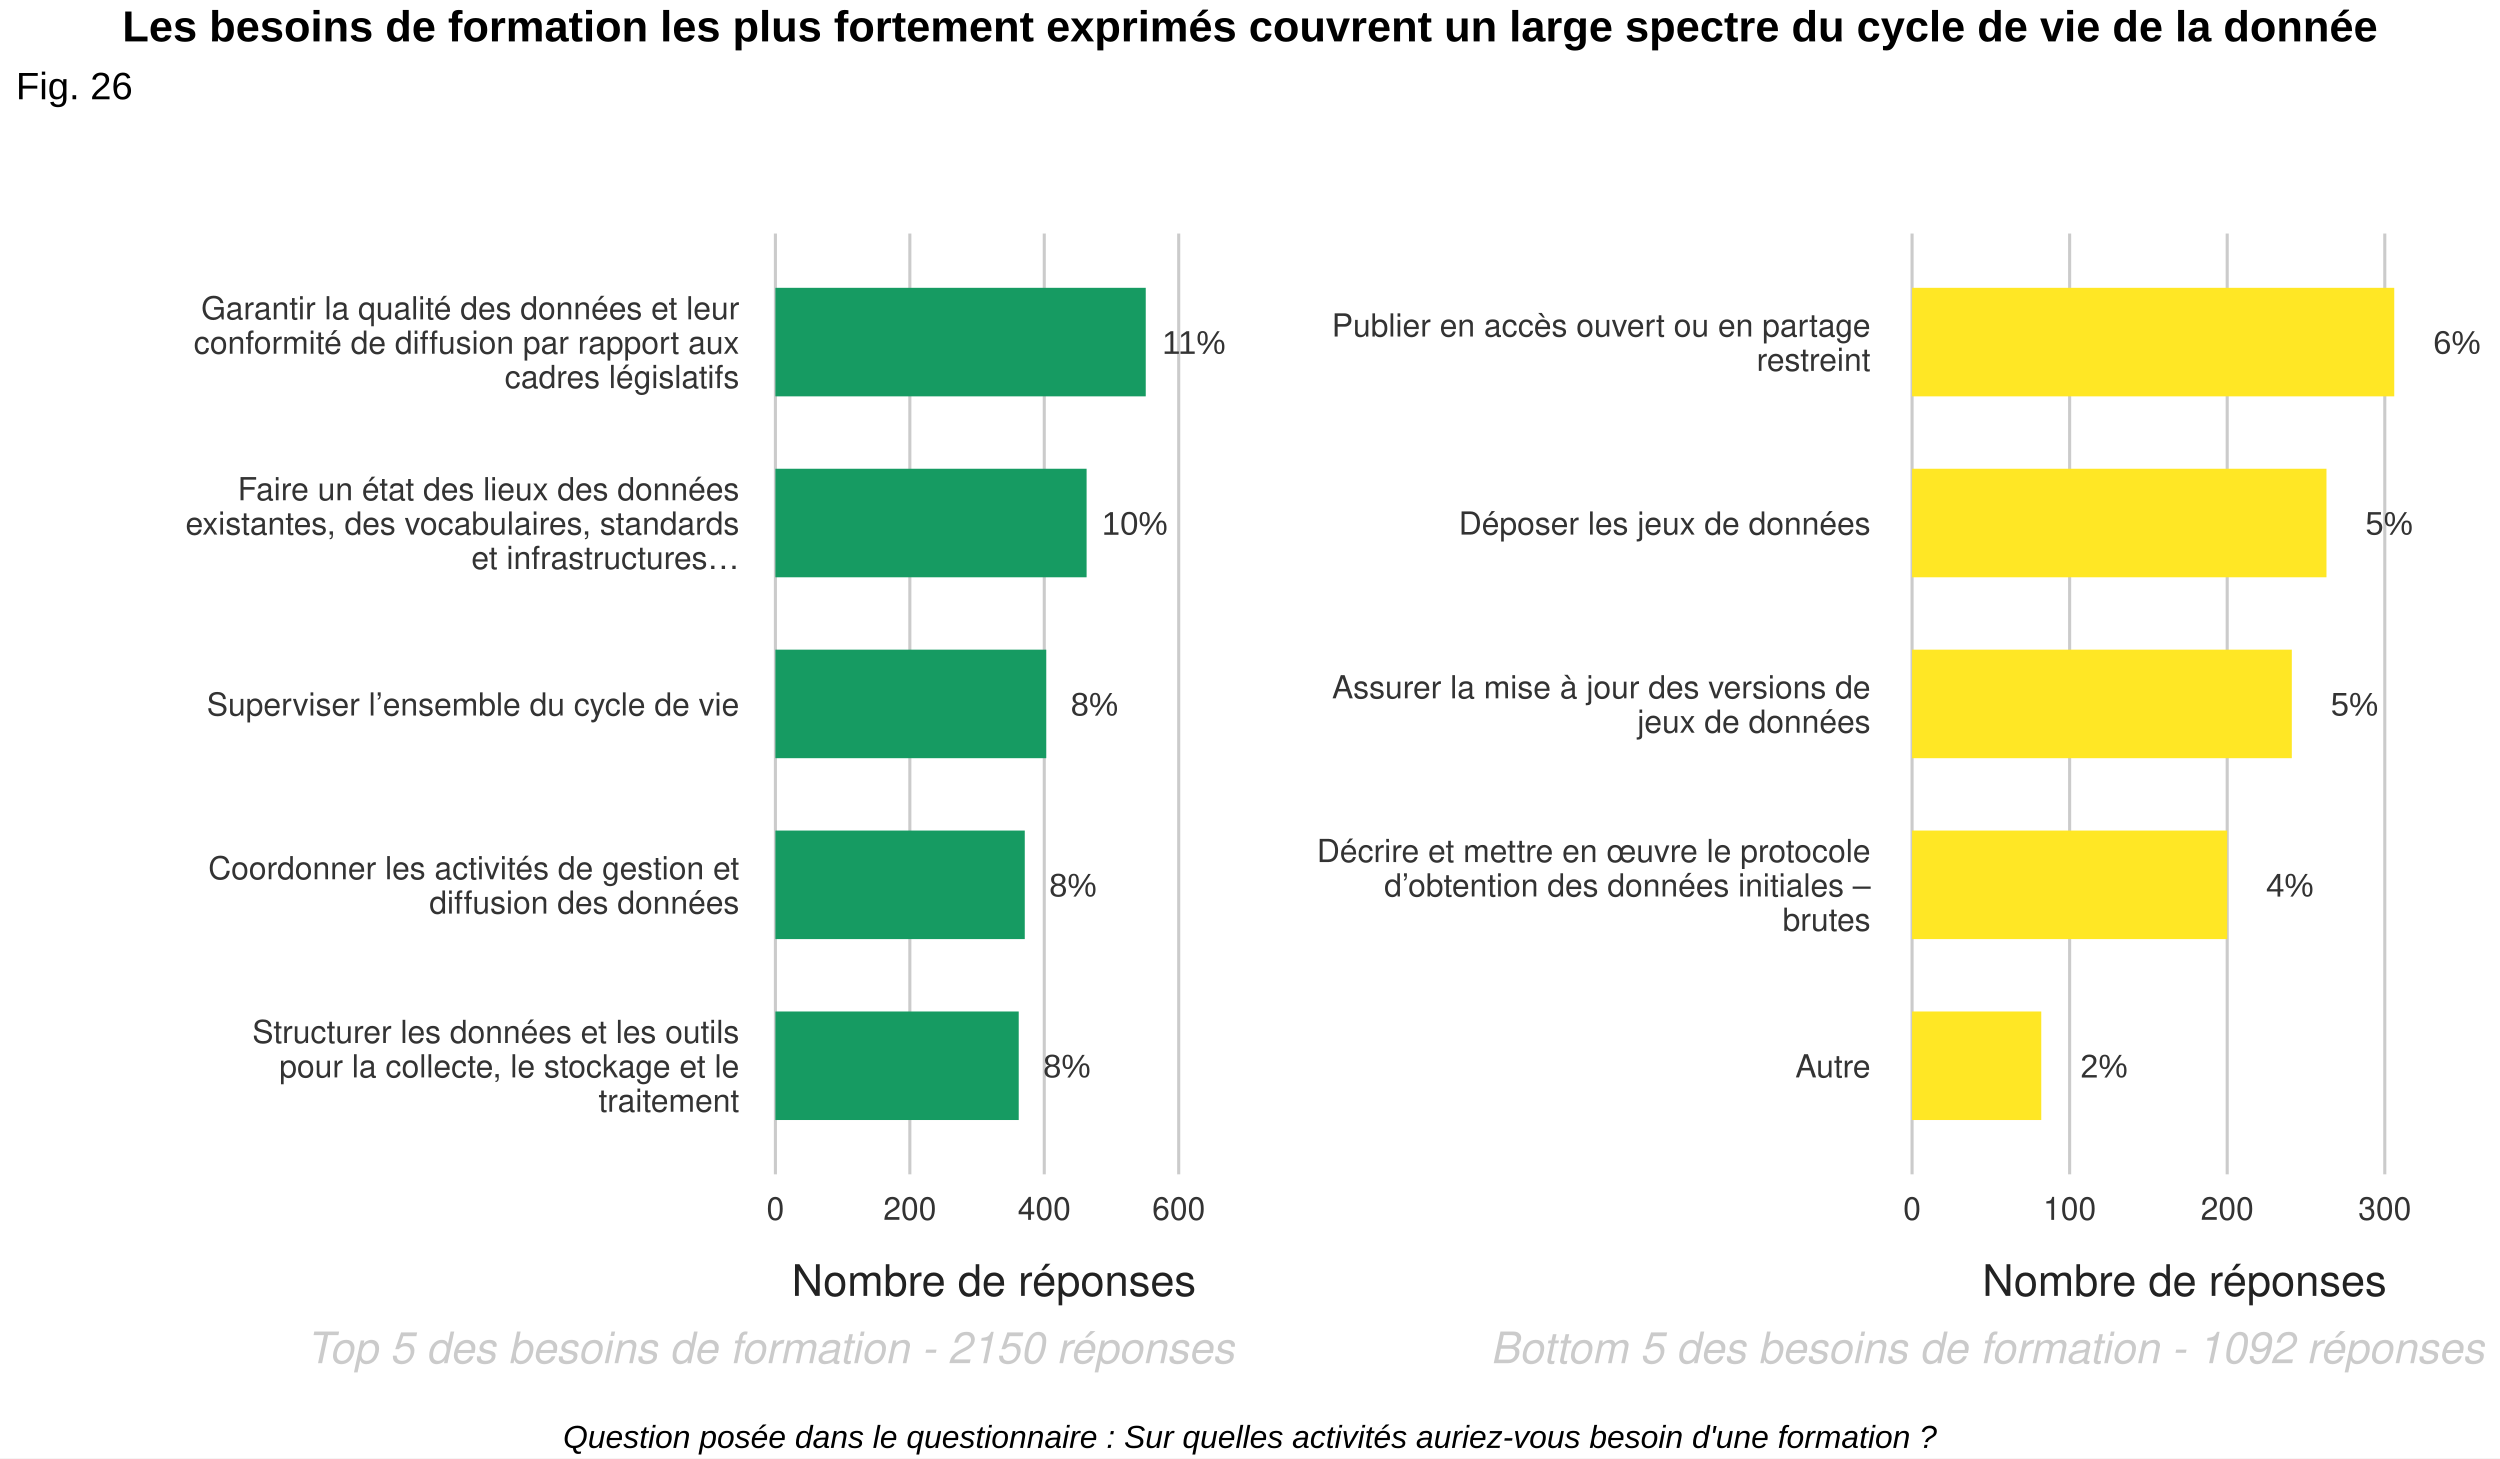
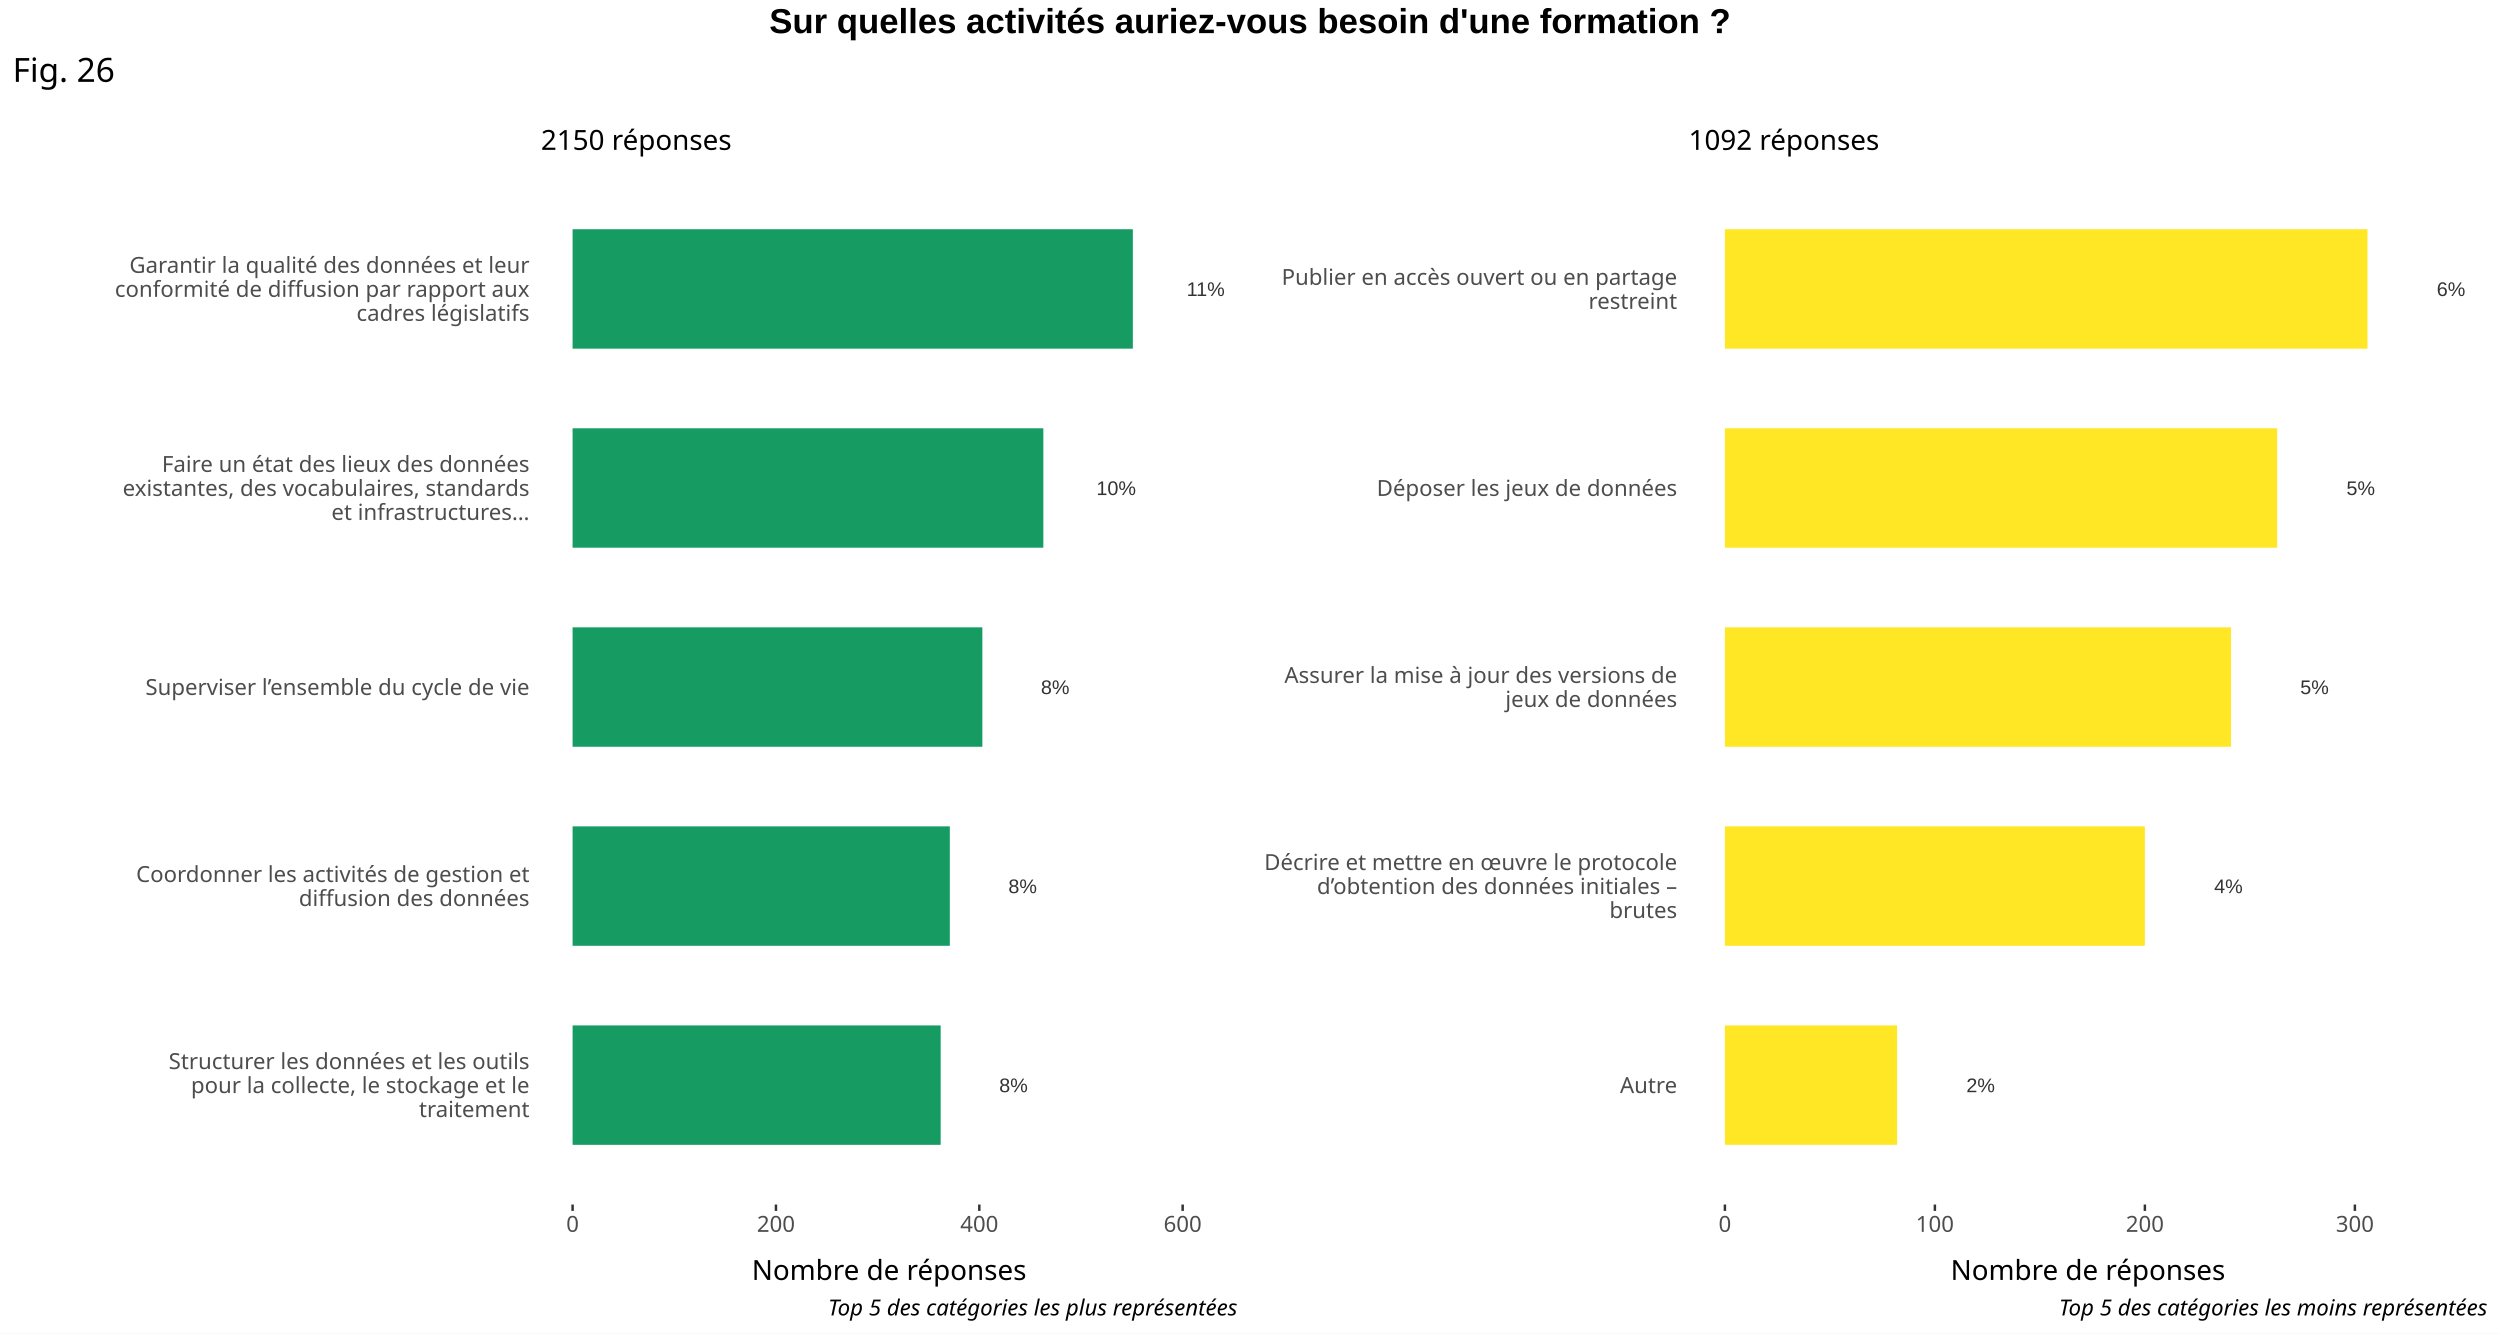
- <svg xmlns="http://www.w3.org/2000/svg" class="svglite" width="864.00pt" height="504.00pt" viewBox="0 0 864.00 504.00">
+ <svg xmlns="http://www.w3.org/2000/svg" class="svglite" width="1080.00pt" height="576.00pt" viewBox="0 0 1080.00 576.00">
  <defs>
    <style type="text/css">
    .svglite line, .svglite polyline, .svglite polygon, .svglite path, .svglite rect, .svglite circle {
      fill: none;
      stroke: #000000;
      stroke-linecap: round;
      stroke-linejoin: round;
      stroke-miterlimit: 10.00;
    }
    .svglite text {
      white-space: pre;
    }
  </style>
  </defs>
  <rect width="100%" height="100%" style="stroke: none; fill: #FFFFFF;" />
  <defs>
-     <clipPath id="cpMC4wMHw4NjQuMDB8MC4wMHw1MDQuMDA=">
-       <rect x="0.00" y="0.00" width="864.00" height="504.00" />
+     <clipPath id="cpMC4wMHwxMDgwLjAwfDAuMDB8NTc2LjAw">
+       <rect x="0.00" y="0.00" width="1080.00" height="576.00" />
    </clipPath>
  </defs>
-   <g clip-path="url(#cpMC4wMHw4NjQuMDB8MC4wMHw1MDQuMDA=)">
+   <g clip-path="url(#cpMC4wMHwxMDgwLjAwfDAuMDB8NTc2LjAw)">
</g>
  <defs>
-     <clipPath id="cpMC4wMHw0MzIuMDB8MTcuOTF8NDg4Ljk0">
-       <rect x="0.00" y="17.91" width="432.00" height="471.03" />
+     <clipPath id="cpMC4wMHw1NDAuMDB8MTcuOTF8NTc2LjAw">
+       <rect x="0" y="17.91" width="540.00" height="558.09" />
    </clipPath>
  </defs>
-   <g clip-path="url(#cpMC4wMHw0MzIuMDB8MTcuOTF8NDg4Ljk0)">
-     <rect x="-0" y="17.91" width="432.00" height="471.03" style="stroke-width: 1.07; stroke: #FFFFFF; fill: #FFFFFF;" />
+   <g clip-path="url(#cpMC4wMHw1NDAuMDB8MTcuOTF8NTc2LjAw)">
+     <rect x="0" y="17.91" width="540.00" height="558.09" style="stroke-width: 1.07; stroke: #FFFFFF; fill: #FFFFFF;" />
  </g>
-   <g clip-path="url(#cpMC4wMHw4NjQuMDB8MC4wMHw1MDQuMDA=)">
+   <g clip-path="url(#cpMC4wMHwxMDgwLjAwfDAuMDB8NTc2LjAw)">
</g>
  <defs>
-     <clipPath id="cpMjYwLjQzfDQyNi41Mnw4MC43Mnw0MDUuODQ=">
-       <rect x="260.43" y="80.72" width="166.09" height="325.12" />
+     <clipPath id="cpMjMzLjY4fDUzNC41Mnw3My4yM3w1MjAuMzc=">
+       <rect x="233.68" y="73.23" width="300.84" height="447.14" />
    </clipPath>
  </defs>
-   <g clip-path="url(#cpMjYwLjQzfDQyNi41Mnw4MC43Mnw0MDUuODQ=)">
-     <polyline points="267.98,405.84 267.98,80.72 " style="stroke-width: 1.07; stroke: #CBCBCB; stroke-linecap: butt;" />
-     <polyline points="314.44,405.84 314.44,80.72 " style="stroke-width: 1.07; stroke: #CBCBCB; stroke-linecap: butt;" />
-     <polyline points="360.90,405.84 360.90,80.72 " style="stroke-width: 1.07; stroke: #CBCBCB; stroke-linecap: butt;" />
-     <polyline points="407.36,405.84 407.36,80.72 " style="stroke-width: 1.07; stroke: #CBCBCB; stroke-linecap: butt;" />
-     <rect x="267.98" y="99.47" width="127.99" height="37.51" style="stroke-width: 1.07; stroke: none; stroke-linecap: butt; stroke-linejoin: miter; fill: #169B62;" />
-     <rect x="267.98" y="162.00" width="107.55" height="37.51" style="stroke-width: 1.07; stroke: none; stroke-linecap: butt; stroke-linejoin: miter; fill: #169B62;" />
-     <rect x="267.98" y="224.52" width="93.61" height="37.51" style="stroke-width: 1.07; stroke: none; stroke-linecap: butt; stroke-linejoin: miter; fill: #169B62;" />
-     <rect x="267.98" y="287.04" width="86.18" height="37.51" style="stroke-width: 1.07; stroke: none; stroke-linecap: butt; stroke-linejoin: miter; fill: #169B62;" />
-     <rect x="267.98" y="349.57" width="84.09" height="37.51" style="stroke-width: 1.07; stroke: none; stroke-linecap: butt; stroke-linejoin: miter; fill: #169B62;" />
-     <text x="412.61" y="122.30" text-anchor="middle" style="font-size: 11.38px;fill: #333333; font-family: &quot;Arial&quot;;" textLength="22.47px" lengthAdjust="spacingAndGlyphs">11%</text>
-     <text x="392.17" y="184.82" text-anchor="middle" style="font-size: 11.38px;fill: #333333; font-family: &quot;Arial&quot;;" textLength="22.47px" lengthAdjust="spacingAndGlyphs">10%</text>
-     <text x="378.23" y="247.34" text-anchor="middle" style="font-size: 11.38px;fill: #333333; font-family: &quot;Arial&quot;;" textLength="15.96px" lengthAdjust="spacingAndGlyphs">8%</text>
-     <text x="370.80" y="309.87" text-anchor="middle" style="font-size: 11.38px;fill: #333333; font-family: &quot;Arial&quot;;" textLength="15.96px" lengthAdjust="spacingAndGlyphs">8%</text>
-     <text x="368.71" y="372.39" text-anchor="middle" style="font-size: 11.38px;fill: #333333; font-family: &quot;Arial&quot;;" textLength="15.96px" lengthAdjust="spacingAndGlyphs">8%</text>
+   <g clip-path="url(#cpMjMzLjY4fDUzNC41Mnw3My4yM3w1MjAuMzc=)">
+     <rect x="233.68" y="73.23" width="300.84" height="447.14" style="stroke-width: 1.07; stroke: none; fill: #FFFFFF;" />
+     <rect x="247.36" y="99.03" width="242.03" height="51.59" style="stroke-width: 1.07; stroke: none; stroke-linecap: butt; stroke-linejoin: miter; fill: #169B62;" />
+     <rect x="247.36" y="185.02" width="203.37" height="51.59" style="stroke-width: 1.07; stroke: none; stroke-linecap: butt; stroke-linejoin: miter; fill: #169B62;" />
+     <rect x="247.36" y="271.01" width="177.02" height="51.59" style="stroke-width: 1.07; stroke: none; stroke-linecap: butt; stroke-linejoin: miter; fill: #169B62;" />
+     <rect x="247.36" y="356.99" width="162.96" height="51.59" style="stroke-width: 1.07; stroke: none; stroke-linecap: butt; stroke-linejoin: miter; fill: #169B62;" />
+     <rect x="247.36" y="442.98" width="159.01" height="51.59" style="stroke-width: 1.07; stroke: none; stroke-linecap: butt; stroke-linejoin: miter; fill: #169B62;" />
+     <text x="520.85" y="127.88" text-anchor="middle" style="font-size: 8.54px;fill: #333333; font-family: &quot;Arial&quot;;" textLength="16.86px" lengthAdjust="spacingAndGlyphs">11%</text>
+     <text x="482.19" y="213.86" text-anchor="middle" style="font-size: 8.54px;fill: #333333; font-family: &quot;Arial&quot;;" textLength="16.86px" lengthAdjust="spacingAndGlyphs">10%</text>
+     <text x="455.84" y="299.85" text-anchor="middle" style="font-size: 8.54px;fill: #333333; font-family: &quot;Arial&quot;;" textLength="11.97px" lengthAdjust="spacingAndGlyphs">8%</text>
+     <text x="441.78" y="385.84" text-anchor="middle" style="font-size: 8.54px;fill: #333333; font-family: &quot;Arial&quot;;" textLength="11.97px" lengthAdjust="spacingAndGlyphs">8%</text>
+     <text x="437.83" y="471.83" text-anchor="middle" style="font-size: 8.54px;fill: #333333; font-family: &quot;Arial&quot;;" textLength="11.97px" lengthAdjust="spacingAndGlyphs">8%</text>
  </g>
-   <g clip-path="url(#cpMC4wMHw4NjQuMDB8MC4wMHw1MDQuMDA=)">
-     <text x="255.50" y="360.46" text-anchor="end" style="font-size: 11.00px;fill: #333333; font-family: &quot;Nimbus Sans&quot;;" textLength="168.72px" lengthAdjust="spacingAndGlyphs">Structurer les données et les outils</text>
-     <text x="255.50" y="372.34" text-anchor="end" style="font-size: 11.00px;fill: #333333; font-family: &quot;Nimbus Sans&quot;;" textLength="159.55px" lengthAdjust="spacingAndGlyphs">pour la collecte, le stockage et le</text>
-     <text x="255.50" y="384.22" text-anchor="end" style="font-size: 11.00px;fill: #333333; font-family: &quot;Nimbus Sans&quot;;" textLength="48.90px" lengthAdjust="spacingAndGlyphs">traitement</text>
-     <text x="255.50" y="303.87" text-anchor="end" style="font-size: 11.00px;fill: #333333; font-family: &quot;Nimbus Sans&quot;;" textLength="184.00px" lengthAdjust="spacingAndGlyphs">Coordonner les activités de gestion et</text>
-     <text x="255.50" y="315.75" text-anchor="end" style="font-size: 11.00px;fill: #333333; font-family: &quot;Nimbus Sans&quot;;" textLength="106.98px" lengthAdjust="spacingAndGlyphs">diffusion des données</text>
-     <text x="255.50" y="247.29" text-anchor="end" style="font-size: 11.00px;fill: #333333; font-family: &quot;Nimbus Sans&quot;;" textLength="183.97px" lengthAdjust="spacingAndGlyphs">Superviser l’ensemble du cycle de vie</text>
-     <text x="255.50" y="172.88" text-anchor="end" style="font-size: 11.00px;fill: #333333; font-family: &quot;Nimbus Sans&quot;;" textLength="174.22px" lengthAdjust="spacingAndGlyphs">Faire un état des lieux des données</text>
-     <text x="255.50" y="184.76" text-anchor="end" style="font-size: 11.00px;fill: #333333; font-family: &quot;Nimbus Sans&quot;;" textLength="192.56px" lengthAdjust="spacingAndGlyphs">existantes, des vocabulaires, standards</text>
-     <text x="255.50" y="196.64" text-anchor="end" style="font-size: 11.00px;fill: #333333; font-family: &quot;Nimbus Sans&quot;;" textLength="92.92px" lengthAdjust="spacingAndGlyphs">et infrastructures…</text>
-     <text x="255.50" y="110.36" text-anchor="end" style="font-size: 11.00px;fill: #333333; font-family: &quot;Nimbus Sans&quot;;" textLength="186.44px" lengthAdjust="spacingAndGlyphs">Garantir la qualité des données et leur</text>
-     <text x="255.50" y="122.24" text-anchor="end" style="font-size: 11.00px;fill: #333333; font-family: &quot;Nimbus Sans&quot;;" textLength="188.28px" lengthAdjust="spacingAndGlyphs">conformité de diffusion par rapport aux</text>
-     <text x="255.50" y="134.12" text-anchor="end" style="font-size: 11.00px;fill: #333333; font-family: &quot;Nimbus Sans&quot;;" textLength="81.29px" lengthAdjust="spacingAndGlyphs">cadres législatifs</text>
-     <text x="267.98" y="421.58" text-anchor="middle" style="font-size: 11.00px;fill: #333333; font-family: &quot;Nimbus Sans&quot;;" textLength="6.11px" lengthAdjust="spacingAndGlyphs">0</text>
-     <text x="314.44" y="421.58" text-anchor="middle" style="font-size: 11.00px;fill: #333333; font-family: &quot;Nimbus Sans&quot;;" textLength="18.34px" lengthAdjust="spacingAndGlyphs">200</text>
-     <text x="360.90" y="421.58" text-anchor="middle" style="font-size: 11.00px;fill: #333333; font-family: &quot;Nimbus Sans&quot;;" textLength="18.34px" lengthAdjust="spacingAndGlyphs">400</text>
-     <text x="407.36" y="421.58" text-anchor="middle" style="font-size: 11.00px;fill: #333333; font-family: &quot;Nimbus Sans&quot;;" textLength="18.34px" lengthAdjust="spacingAndGlyphs">600</text>
-     <text x="343.48" y="447.85" text-anchor="middle" style="font-size: 15.00px;fill: #222222; font-family: &quot;Nimbus Sans&quot;;" textLength="140.03px" lengthAdjust="spacingAndGlyphs">Nombre de réponses</text>
-     <text x="426.52" y="471.12" text-anchor="end" style="font-size: 15.00px; font-style: italic;fill: #CBCBCB; font-family: &quot;Nimbus Sans&quot;;" textLength="322.62px" lengthAdjust="spacingAndGlyphs">Top 5 des besoins de formation - 2150 réponses</text>
-     <text x="25.69" y="34.31" text-anchor="middle" style="font-size: 13.20px; font-family: &quot;Arial&quot;;" textLength="40.41px" lengthAdjust="spacingAndGlyphs">Fig. 26</text>
+   <g clip-path="url(#cpMC4wMHwxMDgwLjAwfDAuMDB8NTc2LjAw)">
+     <text x="228.75" y="461.84" text-anchor="end" style="font-size: 9.60px;fill: #4D4D4D; font-family: &quot;Noto Sans&quot;;" textLength="155.97px" lengthAdjust="spacingAndGlyphs">Structurer les données et les outils</text>
+     <text x="228.75" y="472.20" text-anchor="end" style="font-size: 9.60px;fill: #4D4D4D; font-family: &quot;Noto Sans&quot;;" textLength="146.18px" lengthAdjust="spacingAndGlyphs">pour la collecte, le stockage et le</text>
+     <text x="228.75" y="482.57" text-anchor="end" style="font-size: 9.60px;fill: #4D4D4D; font-family: &quot;Noto Sans&quot;;" textLength="47.94px" lengthAdjust="spacingAndGlyphs">traitement</text>
+     <text x="228.75" y="381.03" text-anchor="end" style="font-size: 9.60px;fill: #4D4D4D; font-family: &quot;Noto Sans&quot;;" textLength="170.01px" lengthAdjust="spacingAndGlyphs">Coordonner les activités de gestion et</text>
+     <text x="228.75" y="391.40" text-anchor="end" style="font-size: 9.60px;fill: #4D4D4D; font-family: &quot;Noto Sans&quot;;" textLength="99.55px" lengthAdjust="spacingAndGlyphs">diffusion des données</text>
+     <text x="228.75" y="300.23" text-anchor="end" style="font-size: 9.60px;fill: #4D4D4D; font-family: &quot;Noto Sans&quot;;" textLength="166.41px" lengthAdjust="spacingAndGlyphs">Superviser l’ensemble du cycle de vie</text>
+     <text x="228.75" y="203.87" text-anchor="end" style="font-size: 9.60px;fill: #4D4D4D; font-family: &quot;Noto Sans&quot;;" textLength="158.90px" lengthAdjust="spacingAndGlyphs">Faire un état des lieux des données</text>
+     <text x="228.75" y="214.24" text-anchor="end" style="font-size: 9.60px;fill: #4D4D4D; font-family: &quot;Noto Sans&quot;;" textLength="176.23px" lengthAdjust="spacingAndGlyphs">existantes, des vocabulaires, standards</text>
+     <text x="228.75" y="224.61" text-anchor="end" style="font-size: 9.60px;fill: #4D4D4D; font-family: &quot;Noto Sans&quot;;" textLength="85.91px" lengthAdjust="spacingAndGlyphs">et infrastructures…</text>
+     <text x="228.75" y="117.89" text-anchor="end" style="font-size: 9.60px;fill: #4D4D4D; font-family: &quot;Noto Sans&quot;;" textLength="172.92px" lengthAdjust="spacingAndGlyphs">Garantir la qualité des données et leur</text>
+     <text x="228.75" y="128.25" text-anchor="end" style="font-size: 9.60px;fill: #4D4D4D; font-family: &quot;Noto Sans&quot;;" textLength="179.18px" lengthAdjust="spacingAndGlyphs">conformité de diffusion par rapport aux</text>
+     <text x="228.75" y="138.62" text-anchor="end" style="font-size: 9.60px;fill: #4D4D4D; font-family: &quot;Noto Sans&quot;;" textLength="74.90px" lengthAdjust="spacingAndGlyphs">cadres législatifs</text>
+     <polyline points="247.36,523.11 247.36,520.37 " style="stroke-width: 1.07; stroke: #333333; stroke-linecap: butt;" />
+     <polyline points="335.21,523.11 335.21,520.37 " style="stroke-width: 1.07; stroke: #333333; stroke-linecap: butt;" />
+     <polyline points="423.06,523.11 423.06,520.37 " style="stroke-width: 1.07; stroke: #333333; stroke-linecap: butt;" />
+     <polyline points="510.91,523.11 510.91,520.37 " style="stroke-width: 1.07; stroke: #333333; stroke-linecap: butt;" />
+     <text x="247.36" y="532.16" text-anchor="middle" style="font-size: 9.60px;fill: #4D4D4D; font-family: &quot;Noto Sans&quot;;" textLength="5.49px" lengthAdjust="spacingAndGlyphs">0</text>
+     <text x="335.21" y="532.16" text-anchor="middle" style="font-size: 9.60px;fill: #4D4D4D; font-family: &quot;Noto Sans&quot;;" textLength="16.46px" lengthAdjust="spacingAndGlyphs">200</text>
+     <text x="423.06" y="532.16" text-anchor="middle" style="font-size: 9.60px;fill: #4D4D4D; font-family: &quot;Noto Sans&quot;;" textLength="16.46px" lengthAdjust="spacingAndGlyphs">400</text>
+     <text x="510.91" y="532.16" text-anchor="middle" style="font-size: 9.60px;fill: #4D4D4D; font-family: &quot;Noto Sans&quot;;" textLength="16.46px" lengthAdjust="spacingAndGlyphs">600</text>
+     <text x="384.10" y="552.94" text-anchor="middle" style="font-size: 12.00px; font-family: &quot;Noto Sans&quot;;" textLength="119.12px" lengthAdjust="spacingAndGlyphs">Nombre de réponses</text>
+     <text x="233.68" y="64.75" style="font-size: 12.00px; font-family: &quot;Noto Sans&quot;;" textLength="82.60px" lengthAdjust="spacingAndGlyphs">2150 réponses</text>
+     <text x="534.52" y="568.27" text-anchor="end" style="font-size: 9.60px; font-style: italic; font-family: &quot;Noto Sans&quot;;" textLength="177.77px" lengthAdjust="spacingAndGlyphs">Top 5 des catégories les plus représentées</text>
+     <text x="27.53" y="35.36" text-anchor="middle" style="font-size: 14.40px; font-family: &quot;Noto Sans&quot;;" textLength="44.09px" lengthAdjust="spacingAndGlyphs">Fig. 26</text>
  </g>
  <defs>
-     <clipPath id="cpNDMyLjAwfDg2NC4wMHwxNy45MXw0ODguOTQ=">
-       <rect x="432.00" y="17.91" width="432.00" height="471.03" />
+     <clipPath id="cpNTQwLjAwfDEwODAuMDB8MTcuOTF8NTc2LjAw">
+       <rect x="540.00" y="17.91" width="540.00" height="558.09" />
    </clipPath>
  </defs>
-   <g clip-path="url(#cpNDMyLjAwfDg2NC4wMHwxNy45MXw0ODguOTQ=)">
-     <rect x="432.00" y="17.91" width="432.00" height="471.03" style="stroke-width: 1.07; stroke: #FFFFFF; fill: #FFFFFF;" />
+   <g clip-path="url(#cpNTQwLjAwfDEwODAuMDB8MTcuOTF8NTc2LjAw)">
+     <rect x="540.00" y="17.91" width="540.00" height="558.09" style="stroke-width: 1.07; stroke: #FFFFFF; fill: #FFFFFF;" />
  </g>
-   <g clip-path="url(#cpMC4wMHw4NjQuMDB8MC4wMHw1MDQuMDA=)">
+   <g clip-path="url(#cpMC4wMHwxMDgwLjAwfDAuMDB8NTc2LjAw)">
</g>
  <defs>
-     <clipPath id="cpNjUxLjM5fDg1OC41Mnw4MC43Mnw0MDUuODQ=">
-       <rect x="651.39" y="80.72" width="207.13" height="325.12" />
+     <clipPath id="cpNzI5LjQ3fDEwNzQuNTJ8NzMuMjN8NTIwLjM3">
+       <rect x="729.47" y="73.23" width="345.05" height="447.14" />
    </clipPath>
  </defs>
-   <g clip-path="url(#cpNjUxLjM5fDg1OC41Mnw4MC43Mnw0MDUuODQ=)">
-     <polyline points="660.81,405.84 660.81,80.72 " style="stroke-width: 1.07; stroke: #CBCBCB; stroke-linecap: butt;" />
-     <polyline points="715.26,405.84 715.26,80.72 " style="stroke-width: 1.07; stroke: #CBCBCB; stroke-linecap: butt;" />
-     <polyline points="769.72,405.84 769.72,80.72 " style="stroke-width: 1.07; stroke: #CBCBCB; stroke-linecap: butt;" />
-     <polyline points="824.18,405.84 824.18,80.72 " style="stroke-width: 1.07; stroke: #CBCBCB; stroke-linecap: butt;" />
-     <rect x="660.81" y="99.47" width="166.64" height="37.51" style="stroke-width: 1.07; stroke: none; stroke-linecap: butt; stroke-linejoin: miter; fill: #FFE725;" />
-     <rect x="660.81" y="162.00" width="143.22" height="37.51" style="stroke-width: 1.07; stroke: none; stroke-linecap: butt; stroke-linejoin: miter; fill: #FFE725;" />
-     <rect x="660.81" y="224.52" width="131.24" height="37.51" style="stroke-width: 1.07; stroke: none; stroke-linecap: butt; stroke-linejoin: miter; fill: #FFE725;" />
-     <rect x="660.81" y="287.04" width="108.91" height="37.51" style="stroke-width: 1.07; stroke: none; stroke-linecap: butt; stroke-linejoin: miter; fill: #FFE725;" />
-     <rect x="660.81" y="349.57" width="44.65" height="37.51" style="stroke-width: 1.07; stroke: none; stroke-linecap: butt; stroke-linejoin: miter; fill: #FFE725;" />
-     <text x="849.11" y="122.30" text-anchor="middle" style="font-size: 11.38px;fill: #333333; font-family: &quot;Arial&quot;;" textLength="15.96px" lengthAdjust="spacingAndGlyphs">6%</text>
-     <text x="825.69" y="184.82" text-anchor="middle" style="font-size: 11.38px;fill: #333333; font-family: &quot;Arial&quot;;" textLength="15.96px" lengthAdjust="spacingAndGlyphs">5%</text>
-     <text x="813.71" y="247.34" text-anchor="middle" style="font-size: 11.38px;fill: #333333; font-family: &quot;Arial&quot;;" textLength="15.96px" lengthAdjust="spacingAndGlyphs">5%</text>
-     <text x="791.38" y="309.87" text-anchor="middle" style="font-size: 11.38px;fill: #333333; font-family: &quot;Arial&quot;;" textLength="15.96px" lengthAdjust="spacingAndGlyphs">4%</text>
-     <text x="727.12" y="372.39" text-anchor="middle" style="font-size: 11.38px;fill: #333333; font-family: &quot;Arial&quot;;" textLength="15.96px" lengthAdjust="spacingAndGlyphs">2%</text>
+   <g clip-path="url(#cpNzI5LjQ3fDEwNzQuNTJ8NzMuMjN8NTIwLjM3)">
+     <rect x="729.47" y="73.23" width="345.05" height="447.14" style="stroke-width: 1.07; stroke: none; fill: #FFFFFF;" />
+     <rect x="745.16" y="99.03" width="277.59" height="51.59" style="stroke-width: 1.07; stroke: none; stroke-linecap: butt; stroke-linejoin: miter; fill: #FFE725;" />
+     <rect x="745.16" y="185.02" width="238.58" height="51.59" style="stroke-width: 1.07; stroke: none; stroke-linecap: butt; stroke-linejoin: miter; fill: #FFE725;" />
+     <rect x="745.16" y="271.01" width="218.63" height="51.59" style="stroke-width: 1.07; stroke: none; stroke-linecap: butt; stroke-linejoin: miter; fill: #FFE725;" />
+     <rect x="745.16" y="356.99" width="181.43" height="51.59" style="stroke-width: 1.07; stroke: none; stroke-linecap: butt; stroke-linejoin: miter; fill: #FFE725;" />
+     <rect x="745.16" y="442.98" width="74.39" height="51.59" style="stroke-width: 1.07; stroke: none; stroke-linecap: butt; stroke-linejoin: miter; fill: #FFE725;" />
+     <text x="1058.84" y="127.88" text-anchor="middle" style="font-size: 8.54px;fill: #333333; font-family: &quot;Arial&quot;;" textLength="11.97px" lengthAdjust="spacingAndGlyphs">6%</text>
+     <text x="1019.83" y="213.86" text-anchor="middle" style="font-size: 8.54px;fill: #333333; font-family: &quot;Arial&quot;;" textLength="11.97px" lengthAdjust="spacingAndGlyphs">5%</text>
+     <text x="999.87" y="299.85" text-anchor="middle" style="font-size: 8.54px;fill: #333333; font-family: &quot;Arial&quot;;" textLength="11.97px" lengthAdjust="spacingAndGlyphs">5%</text>
+     <text x="962.68" y="385.84" text-anchor="middle" style="font-size: 8.54px;fill: #333333; font-family: &quot;Arial&quot;;" textLength="11.97px" lengthAdjust="spacingAndGlyphs">4%</text>
+     <text x="855.63" y="471.83" text-anchor="middle" style="font-size: 8.54px;fill: #333333; font-family: &quot;Arial&quot;;" textLength="11.97px" lengthAdjust="spacingAndGlyphs">2%</text>
  </g>
-   <g clip-path="url(#cpMC4wMHw4NjQuMDB8MC4wMHw1MDQuMDA=)">
-     <text x="646.46" y="372.34" text-anchor="end" style="font-size: 11.00px;fill: #333333; font-family: &quot;Nimbus Sans&quot;;" textLength="26.29px" lengthAdjust="spacingAndGlyphs">Autre</text>
-     <text x="646.46" y="297.93" text-anchor="end" style="font-size: 11.00px;fill: #333333; font-family: &quot;Nimbus Sans&quot;;" textLength="191.93px" lengthAdjust="spacingAndGlyphs">Décrire et mettre en œuvre le protocole</text>
-     <text x="646.46" y="309.81" text-anchor="end" style="font-size: 11.00px;fill: #333333; font-family: &quot;Nimbus Sans&quot;;" textLength="168.71px" lengthAdjust="spacingAndGlyphs">d’obtention des données initiales –</text>
-     <text x="646.46" y="321.69" text-anchor="end" style="font-size: 11.00px;fill: #333333; font-family: &quot;Nimbus Sans&quot;;" textLength="30.56px" lengthAdjust="spacingAndGlyphs">brutes</text>
-     <text x="646.46" y="241.35" text-anchor="end" style="font-size: 11.00px;fill: #333333; font-family: &quot;Nimbus Sans&quot;;" textLength="186.43px" lengthAdjust="spacingAndGlyphs">Assurer la mise à jour des versions de</text>
-     <text x="646.46" y="253.23" text-anchor="end" style="font-size: 11.00px;fill: #333333; font-family: &quot;Nimbus Sans&quot;;" textLength="80.69px" lengthAdjust="spacingAndGlyphs">jeux de données</text>
-     <text x="646.46" y="184.76" text-anchor="end" style="font-size: 11.00px;fill: #333333; font-family: &quot;Nimbus Sans&quot;;" textLength="142.42px" lengthAdjust="spacingAndGlyphs">Déposer les jeux de données</text>
-     <text x="646.46" y="116.30" text-anchor="end" style="font-size: 11.00px;fill: #333333; font-family: &quot;Nimbus Sans&quot;;" textLength="185.84px" lengthAdjust="spacingAndGlyphs">Publier en accès ouvert ou en partage</text>
-     <text x="646.46" y="128.18" text-anchor="end" style="font-size: 11.00px;fill: #333333; font-family: &quot;Nimbus Sans&quot;;" textLength="39.73px" lengthAdjust="spacingAndGlyphs">restreint</text>
-     <text x="660.81" y="421.58" text-anchor="middle" style="font-size: 11.00px;fill: #333333; font-family: &quot;Nimbus Sans&quot;;" textLength="6.11px" lengthAdjust="spacingAndGlyphs">0</text>
-     <text x="715.26" y="421.58" text-anchor="middle" style="font-size: 11.00px;fill: #333333; font-family: &quot;Nimbus Sans&quot;;" textLength="18.34px" lengthAdjust="spacingAndGlyphs">100</text>
-     <text x="769.72" y="421.58" text-anchor="middle" style="font-size: 11.00px;fill: #333333; font-family: &quot;Nimbus Sans&quot;;" textLength="18.34px" lengthAdjust="spacingAndGlyphs">200</text>
-     <text x="824.18" y="421.58" text-anchor="middle" style="font-size: 11.00px;fill: #333333; font-family: &quot;Nimbus Sans&quot;;" textLength="18.34px" lengthAdjust="spacingAndGlyphs">300</text>
-     <text x="754.96" y="447.85" text-anchor="middle" style="font-size: 15.00px;fill: #222222; font-family: &quot;Nimbus Sans&quot;;" textLength="140.03px" lengthAdjust="spacingAndGlyphs">Nombre de réponses</text>
-     <text x="858.52" y="471.12" text-anchor="end" style="font-size: 15.00px; font-style: italic;fill: #CBCBCB; font-family: &quot;Nimbus Sans&quot;;" textLength="344.29px" lengthAdjust="spacingAndGlyphs">Bottom 5 des besoins de formation - 1092 réponses</text>
-     <text x="432.00" y="14.31" text-anchor="middle" style="font-size: 15.00px; font-weight: bold; font-family: &quot;Arial&quot;;" textLength="812.18px" lengthAdjust="spacingAndGlyphs">Les besoins de formation les plus fortement exprimés couvrent un large spectre du cycle de vie de la donnée</text>
-     <text x="432.00" y="500.40" text-anchor="middle" style="font-size: 11.00px; font-style: italic; font-family: &quot;Arial&quot;;" textLength="470.18px" lengthAdjust="spacingAndGlyphs">Question posée dans le questionnaire : Sur quelles activités auriez-vous besoin d'une formation ?</text>
+   <g clip-path="url(#cpMC4wMHwxMDgwLjAwfDAuMDB8NTc2LjAw)">
+     <text x="724.54" y="472.20" text-anchor="end" style="font-size: 9.60px;fill: #4D4D4D; font-family: &quot;Noto Sans&quot;;" textLength="24.89px" lengthAdjust="spacingAndGlyphs">Autre</text>
+     <text x="724.54" y="375.85" text-anchor="end" style="font-size: 9.60px;fill: #4D4D4D; font-family: &quot;Noto Sans&quot;;" textLength="179.06px" lengthAdjust="spacingAndGlyphs">Décrire et mettre en œuvre le protocole</text>
+     <text x="724.54" y="386.22" text-anchor="end" style="font-size: 9.60px;fill: #4D4D4D; font-family: &quot;Noto Sans&quot;;" textLength="156.07px" lengthAdjust="spacingAndGlyphs">d’obtention des données initiales –</text>
+     <text x="724.54" y="396.58" text-anchor="end" style="font-size: 9.60px;fill: #4D4D4D; font-family: &quot;Noto Sans&quot;;" textLength="29.25px" lengthAdjust="spacingAndGlyphs">brutes</text>
+     <text x="724.54" y="295.04" text-anchor="end" style="font-size: 9.60px;fill: #4D4D4D; font-family: &quot;Noto Sans&quot;;" textLength="169.74px" lengthAdjust="spacingAndGlyphs">Assurer la mise à jour des versions de</text>
+     <text x="724.54" y="305.41" text-anchor="end" style="font-size: 9.60px;fill: #4D4D4D; font-family: &quot;Noto Sans&quot;;" textLength="74.16px" lengthAdjust="spacingAndGlyphs">jeux de données</text>
+     <text x="724.54" y="214.24" text-anchor="end" style="font-size: 9.60px;fill: #4D4D4D; font-family: &quot;Noto Sans&quot;;" textLength="129.72px" lengthAdjust="spacingAndGlyphs">Déposer les jeux de données</text>
+     <text x="724.54" y="123.07" text-anchor="end" style="font-size: 9.60px;fill: #4D4D4D; font-family: &quot;Noto Sans&quot;;" textLength="170.76px" lengthAdjust="spacingAndGlyphs">Publier en accès ouvert ou en partage</text>
+     <text x="724.54" y="133.44" text-anchor="end" style="font-size: 9.60px;fill: #4D4D4D; font-family: &quot;Noto Sans&quot;;" textLength="38.67px" lengthAdjust="spacingAndGlyphs">restreint</text>
+     <polyline points="745.16,523.11 745.16,520.37 " style="stroke-width: 1.07; stroke: #333333; stroke-linecap: butt;" />
+     <polyline points="835.87,523.11 835.87,520.37 " style="stroke-width: 1.07; stroke: #333333; stroke-linecap: butt;" />
+     <polyline points="926.59,523.11 926.59,520.37 " style="stroke-width: 1.07; stroke: #333333; stroke-linecap: butt;" />
+     <polyline points="1017.31,523.11 1017.31,520.37 " style="stroke-width: 1.07; stroke: #333333; stroke-linecap: butt;" />
+     <text x="745.16" y="532.16" text-anchor="middle" style="font-size: 9.60px;fill: #4D4D4D; font-family: &quot;Noto Sans&quot;;" textLength="5.49px" lengthAdjust="spacingAndGlyphs">0</text>
+     <text x="835.87" y="532.16" text-anchor="middle" style="font-size: 9.60px;fill: #4D4D4D; font-family: &quot;Noto Sans&quot;;" textLength="16.46px" lengthAdjust="spacingAndGlyphs">100</text>
+     <text x="926.59" y="532.16" text-anchor="middle" style="font-size: 9.60px;fill: #4D4D4D; font-family: &quot;Noto Sans&quot;;" textLength="16.46px" lengthAdjust="spacingAndGlyphs">200</text>
+     <text x="1017.31" y="532.16" text-anchor="middle" style="font-size: 9.60px;fill: #4D4D4D; font-family: &quot;Noto Sans&quot;;" textLength="16.46px" lengthAdjust="spacingAndGlyphs">300</text>
+     <text x="902.00" y="552.94" text-anchor="middle" style="font-size: 12.00px; font-family: &quot;Noto Sans&quot;;" textLength="119.12px" lengthAdjust="spacingAndGlyphs">Nombre de réponses</text>
+     <text x="729.47" y="64.75" style="font-size: 12.00px; font-family: &quot;Noto Sans&quot;;" textLength="82.60px" lengthAdjust="spacingAndGlyphs">1092 réponses</text>
+     <text x="1074.52" y="568.27" text-anchor="end" style="font-size: 9.60px; font-style: italic; font-family: &quot;Noto Sans&quot;;" textLength="186.00px" lengthAdjust="spacingAndGlyphs">Top 5 des catégories les moins représentées</text>
+     <text x="540.00" y="14.31" text-anchor="middle" style="font-size: 15.00px; font-weight: bold; font-family: &quot;Arial&quot;;" textLength="430.81px" lengthAdjust="spacingAndGlyphs">Sur quelles activités auriez-vous besoin d'une formation ?</text>
  </g>
</svg>
